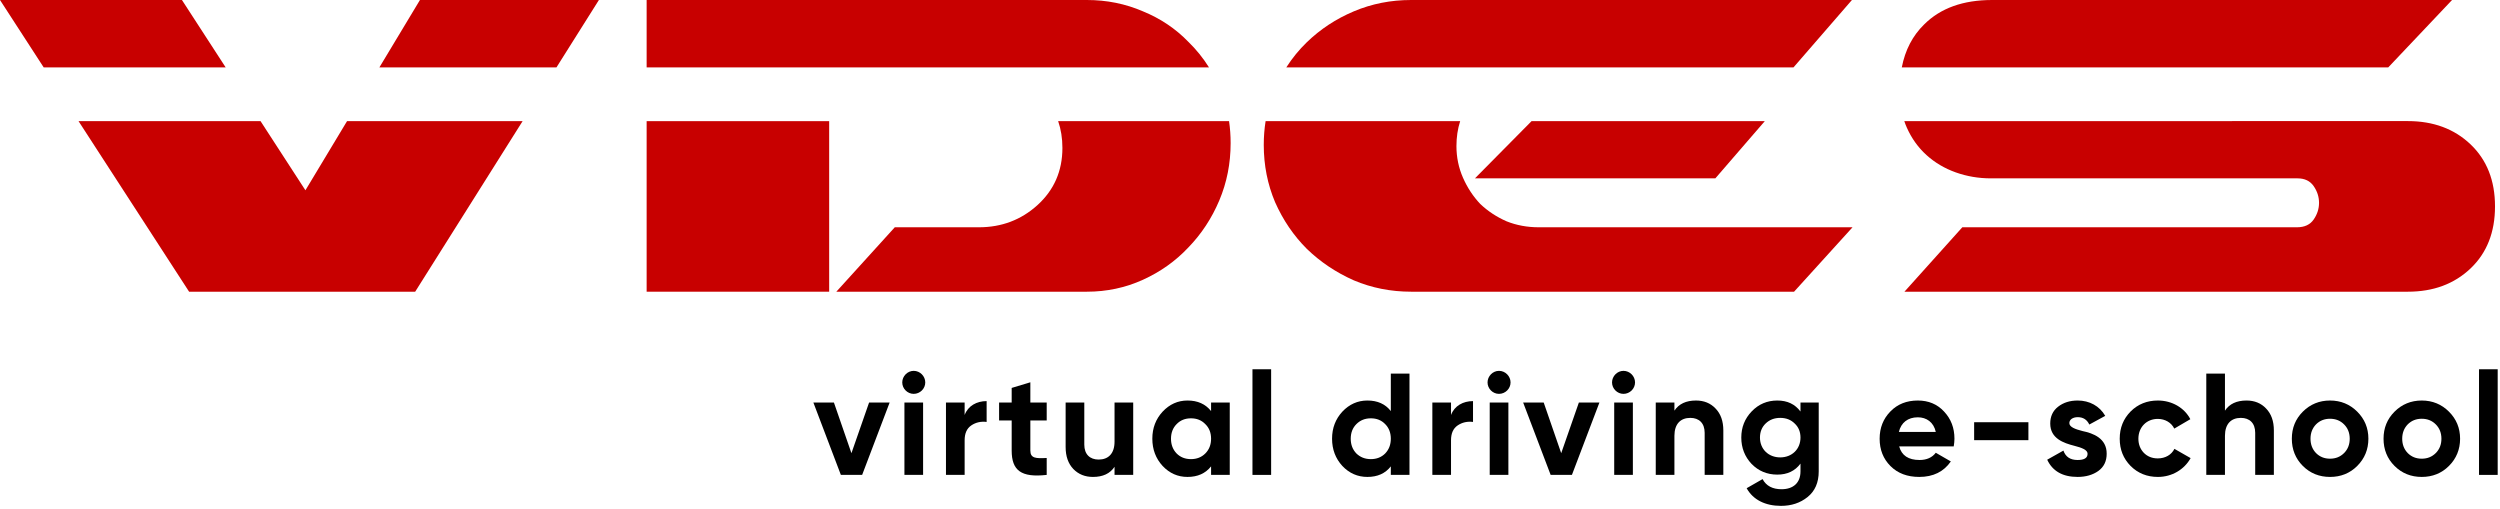
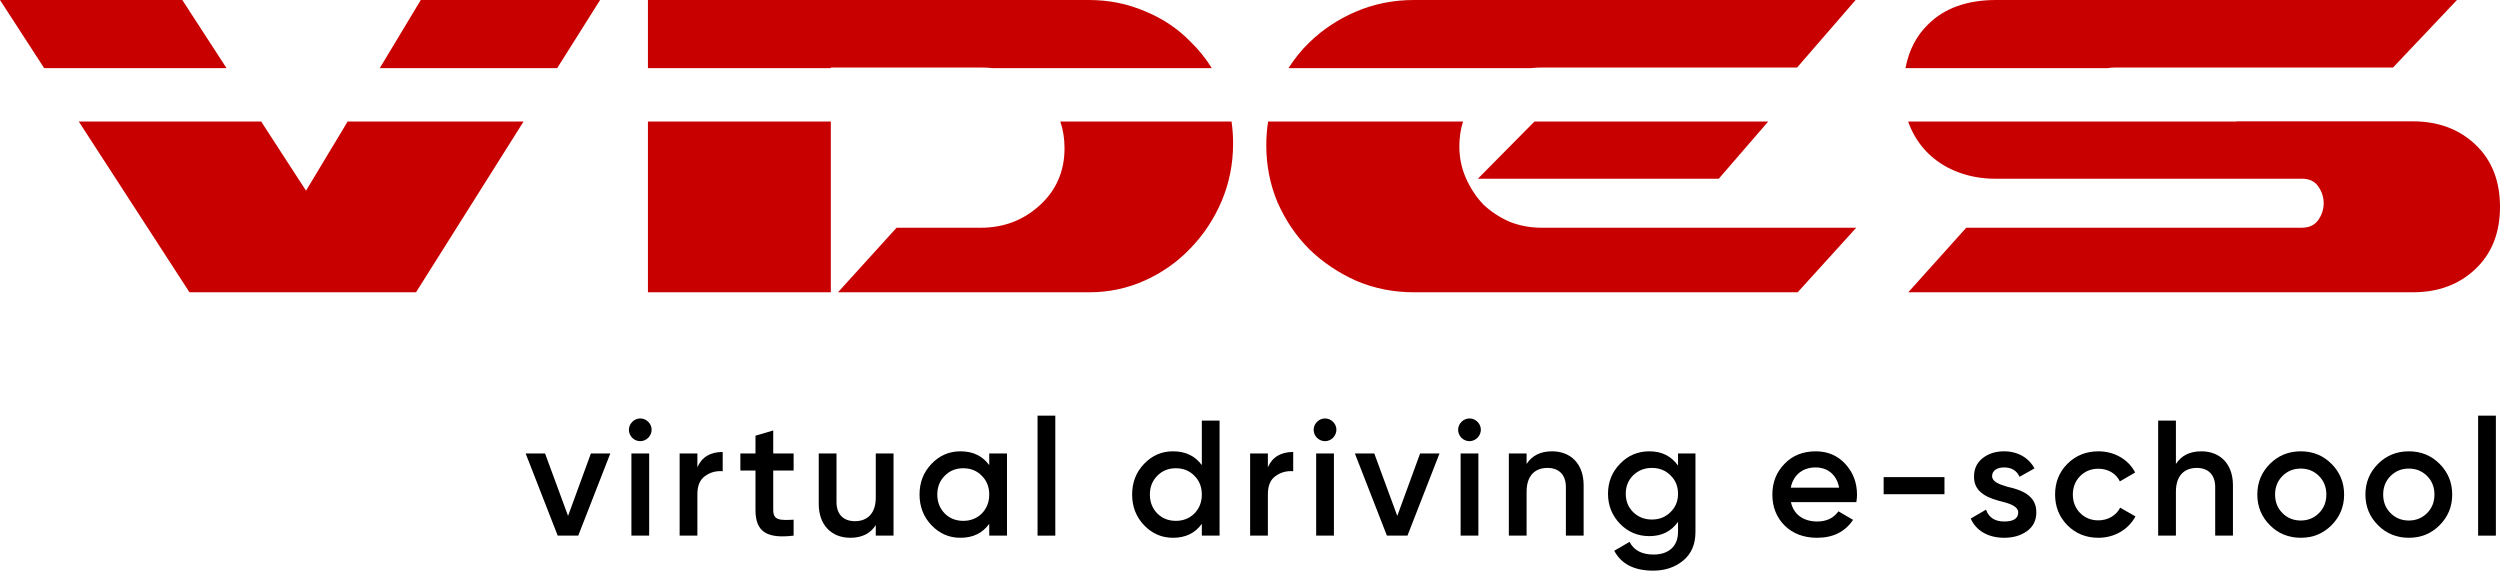
- <svg xmlns="http://www.w3.org/2000/svg" width="501" height="102" viewBox="0 0 501 102" fill="none">
-   <path d="M37.895 58.457H83.202L104.728 24.28H69.545L61.206 38.134L52.216 24.28H15.74L37.895 58.457Z" fill="#C80000" />
-   <path d="M8.758 13.51H45.227L36.461 0H0L8.758 13.51Z" fill="#C80000" />
-   <path d="M76.027 13.51H111.512L120.021 0H84.158L76.027 13.51Z" fill="#C80000" />
-   <path d="M129.586 24.28V58.457H166.166V24.28H129.586Z" fill="#C80000" />
-   <path d="M166.166 13.51H129.586V0H217.808C221.793 0 225.539 0.757 229.045 2.271C232.552 3.706 235.58 5.738 238.131 8.368C239.719 9.908 241.103 11.622 242.284 13.51H196.664C196.58 13.509 196.495 13.508 196.41 13.508H166.166V13.51Z" fill="#C80000" />
-   <path d="M212.055 24.28C212.623 25.93 212.907 27.719 212.907 29.647C212.907 34.269 211.233 38.094 207.886 41.123C204.619 44.072 200.714 45.546 196.171 45.546H179.316L167.6 58.457H217.808C221.793 58.457 225.539 57.66 229.045 56.066C232.552 54.472 235.58 52.32 238.131 49.61C240.761 46.901 242.833 43.753 244.347 40.166C245.861 36.58 246.618 32.755 246.618 28.69C246.618 27.176 246.513 25.706 246.303 24.28H212.055Z" fill="#C80000" />
-   <path d="M253.626 24.28C253.381 25.825 253.258 27.414 253.258 29.049C253.258 33.113 254.016 36.939 255.53 40.525C257.124 44.111 259.236 47.219 261.866 49.849C264.575 52.479 267.723 54.591 271.31 56.185C274.896 57.699 278.721 58.457 282.786 58.457H359.532L371.247 45.546H308.368C306.057 45.546 303.905 45.147 301.913 44.35C299.92 43.474 298.167 42.318 296.653 40.884C295.218 39.37 294.063 37.616 293.186 35.624C292.309 33.631 291.871 31.52 291.871 29.288C291.871 27.494 292.119 25.825 292.616 24.28H253.626Z" fill="#C80000" />
-   <path d="M306.921 24.28H353.664L343.753 35.743H295.577L306.921 24.28Z" fill="#C80000" />
-   <path d="M381.623 24.28H447.314V24.267H482.547C487.647 24.267 491.831 25.821 495.099 28.929C498.366 32.038 500 36.182 500 41.362C500 46.542 498.366 50.686 495.099 53.794C491.831 56.903 487.647 58.457 482.547 58.457H381.652L393.248 45.546H460.312C461.826 45.546 462.942 45.028 463.659 43.992C464.376 42.956 464.735 41.84 464.735 40.645C464.735 39.449 464.376 38.334 463.659 37.297C462.942 36.261 461.866 35.743 460.431 35.743H398.986C396.516 35.743 394.165 35.345 391.933 34.548C389.702 33.751 387.749 32.595 386.075 31.081C384.402 29.567 383.087 27.734 382.131 25.582C381.943 25.16 381.774 24.726 381.623 24.28Z" fill="#C80000" />
-   <path d="M422.829 13.51H381.118C381.795 10.024 383.288 7.154 385.597 4.901C388.865 1.634 393.407 0 399.225 0H491.393L478.602 13.508H423.014C422.952 13.508 422.89 13.509 422.829 13.51Z" fill="#C80000" />
-   <path d="M308.11 13.51H257.772C258.958 11.658 260.323 9.983 261.866 8.488C264.575 5.858 267.723 3.786 271.31 2.271C274.896 0.757 278.721 0 282.786 0H371.128L359.413 13.508H308.368C308.282 13.508 308.196 13.509 308.11 13.51Z" fill="#C80000" />
-   <path d="M170.627 90.82L167.118 80.67H163L168.51 95.17H172.773L178.283 80.67H174.165L170.627 90.82Z" fill="black" />
-   <path d="M183.103 78.93C184.379 78.93 185.423 77.886 185.423 76.639C185.423 75.392 184.379 74.319 183.103 74.319C181.856 74.319 180.812 75.392 180.812 76.639C180.812 77.886 181.856 78.93 183.103 78.93ZM184.988 95.17V80.67H181.247V95.17H184.988Z" fill="black" />
-   <path d="M193.313 80.67H189.572V95.17H193.313V88.239C193.313 86.847 193.748 85.861 194.647 85.252C195.546 84.643 196.59 84.411 197.721 84.556V80.38C195.749 80.38 194.009 81.308 193.313 83.164V80.67Z" fill="black" />
-   <path d="M209.759 80.67H206.482V76.61L202.741 77.741V80.67H200.218V84.266H202.741V90.298C202.741 94.271 204.626 95.75 209.759 95.17V91.777C207.613 91.893 206.482 91.864 206.482 90.298V84.266H209.759V80.67Z" fill="black" />
-   <path d="M223.354 88.5C223.354 90.907 222.107 92.096 220.164 92.096C218.424 92.096 217.293 91.052 217.293 89.109V80.67H213.552V89.573C213.552 91.458 214.074 92.908 215.089 93.981C216.133 95.054 217.438 95.576 219.033 95.576C221.005 95.576 222.455 94.909 223.354 93.546V95.17H227.095V80.67H223.354V88.5Z" fill="black" />
-   <path d="M242.701 82.381C241.57 80.96 240.004 80.264 237.974 80.264C236.031 80.264 234.378 81.018 232.986 82.497C231.623 83.976 230.927 85.774 230.927 87.92C230.927 90.066 231.623 91.893 232.986 93.372C234.378 94.851 236.031 95.576 237.974 95.576C240.004 95.576 241.57 94.88 242.701 93.459V95.17H246.442V80.67H242.701V82.381ZM235.799 90.878C235.045 90.095 234.668 89.109 234.668 87.92C234.668 86.731 235.045 85.745 235.799 84.991C236.553 84.208 237.51 83.831 238.67 83.831C239.83 83.831 240.787 84.208 241.541 84.991C242.324 85.745 242.701 86.731 242.701 87.92C242.701 89.109 242.324 90.095 241.541 90.878C240.787 91.632 239.83 92.009 238.67 92.009C237.51 92.009 236.553 91.632 235.799 90.878Z" fill="black" />
-   <path d="M254.735 95.17V74H250.994V95.17H254.735Z" fill="black" />
-   <path d="M278.72 82.381C277.618 80.96 276.052 80.264 274.022 80.264C272.079 80.264 270.397 81.018 269.005 82.497C267.642 83.976 266.946 85.774 266.946 87.92C266.946 90.066 267.642 91.893 269.005 93.372C270.397 94.851 272.079 95.576 274.022 95.576C276.052 95.576 277.618 94.88 278.72 93.459V95.17H282.461V74.87H278.72V82.381ZM271.818 90.878C271.064 90.095 270.687 89.109 270.687 87.92C270.687 86.731 271.064 85.745 271.818 84.991C272.601 84.208 273.558 83.831 274.718 83.831C275.878 83.831 276.835 84.208 277.589 84.991C278.343 85.745 278.72 86.731 278.72 87.92C278.72 89.109 278.343 90.095 277.589 90.878C276.835 91.632 275.878 92.009 274.718 92.009C273.558 92.009 272.601 91.632 271.818 90.878Z" fill="black" />
-   <path d="M290.784 80.67H287.043V95.17H290.784V88.239C290.784 86.847 291.219 85.861 292.118 85.252C293.017 84.643 294.061 84.411 295.192 84.556V80.38C293.22 80.38 291.48 81.308 290.784 83.164V80.67Z" fill="black" />
-   <path d="M300.395 78.93C301.671 78.93 302.715 77.886 302.715 76.639C302.715 75.392 301.671 74.319 300.395 74.319C299.148 74.319 298.104 75.392 298.104 76.639C298.104 77.886 299.148 78.93 300.395 78.93ZM302.28 95.17V80.67H298.539V95.17H302.28Z" fill="black" />
-   <path d="M312.867 90.82L309.358 80.67H305.24L310.75 95.17H315.013L320.523 80.67H316.405L312.867 90.82Z" fill="black" />
-   <path d="M325.343 78.93C326.619 78.93 327.663 77.886 327.663 76.639C327.663 75.392 326.619 74.319 325.343 74.319C324.096 74.319 323.052 75.392 323.052 76.639C323.052 77.886 324.096 78.93 325.343 78.93ZM327.228 95.17V80.67H323.487V95.17H327.228Z" fill="black" />
-   <path d="M339.874 80.264C337.902 80.264 336.452 80.931 335.553 82.294V80.67H331.812V95.17H335.553V87.34C335.553 84.933 336.8 83.744 338.743 83.744C340.483 83.744 341.614 84.788 341.614 86.731V95.17H345.355V86.267C345.355 84.382 344.833 82.932 343.789 81.859C342.774 80.786 341.469 80.264 339.874 80.264Z" fill="black" />
-   <path d="M360.817 82.468C359.715 80.989 358.178 80.264 356.177 80.264C354.147 80.264 352.436 80.989 351.044 82.439C349.652 83.889 348.956 85.629 348.956 87.688C348.956 89.747 349.652 91.516 351.015 92.966C352.407 94.387 354.118 95.112 356.177 95.112C358.178 95.112 359.715 94.387 360.817 92.908V94.474C360.817 96.765 359.367 98.041 357.018 98.041C355.22 98.041 353.944 97.374 353.219 96.011L350.029 97.838C351.305 100.158 353.77 101.376 356.902 101.376C358.99 101.376 360.759 100.796 362.238 99.607C363.717 98.418 364.471 96.707 364.471 94.474V80.67H360.817V82.468ZM360.817 87.688C360.817 90.008 359.106 91.661 356.757 91.661C354.408 91.661 352.697 90.008 352.697 87.688C352.697 86.557 353.074 85.6 353.828 84.875C354.611 84.121 355.568 83.744 356.757 83.744C357.946 83.744 358.903 84.121 359.657 84.875C360.44 85.6 360.817 86.557 360.817 87.688Z" fill="black" />
-   <path d="M391.527 89.457C391.614 88.906 391.672 88.413 391.672 87.92C391.672 85.745 390.976 83.947 389.584 82.468C388.221 80.989 386.452 80.264 384.335 80.264C382.102 80.264 380.246 80.989 378.825 82.468C377.404 83.918 376.679 85.745 376.679 87.92C376.679 90.124 377.404 91.951 378.854 93.401C380.304 94.851 382.218 95.576 384.625 95.576C387.409 95.576 389.526 94.532 390.947 92.473L387.931 90.733C387.206 91.69 386.104 92.183 384.683 92.183C382.45 92.183 381.087 91.284 380.594 89.457H391.527ZM380.536 86.557C380.971 84.701 382.334 83.628 384.335 83.628C386.046 83.628 387.496 84.585 387.931 86.557H380.536Z" fill="black" />
-   <path d="M406.493 88.21V84.614H395.618V88.21H406.493Z" fill="black" />
-   <path d="M414.696 84.788C414.696 84.063 415.421 83.599 416.378 83.599C417.451 83.599 418.234 84.092 418.698 85.078L421.888 83.338C420.757 81.366 418.727 80.264 416.378 80.264C414.812 80.264 413.507 80.67 412.434 81.511C411.39 82.323 410.868 83.454 410.868 84.875C410.868 87.891 413.565 88.79 415.711 89.341C417.19 89.718 418.35 90.153 418.35 90.936C418.35 91.777 417.683 92.183 416.349 92.183C414.87 92.183 413.942 91.545 413.507 90.298L410.259 92.125C411.332 94.416 413.362 95.576 416.349 95.576C418.002 95.576 419.394 95.17 420.496 94.387C421.627 93.575 422.178 92.415 422.178 90.936C422.207 87.833 419.452 86.818 417.335 86.383C415.856 86.006 414.696 85.571 414.696 84.788Z" fill="black" />
-   <path d="M432.448 95.576C435.261 95.576 437.726 94.097 439.002 91.806L435.754 89.95C435.174 91.139 433.927 91.864 432.419 91.864C431.288 91.864 430.36 91.487 429.635 90.762C428.91 90.008 428.533 89.051 428.533 87.92C428.533 85.6 430.186 83.947 432.419 83.947C433.898 83.947 435.145 84.701 435.725 85.89L438.944 84.005C437.755 81.714 435.261 80.264 432.448 80.264C430.273 80.264 428.446 80.989 426.967 82.468C425.517 83.947 424.792 85.745 424.792 87.92C424.792 90.095 425.517 91.893 426.967 93.372C428.446 94.851 430.273 95.576 432.448 95.576Z" fill="black" />
-   <path d="M450.202 80.264C448.23 80.264 446.78 80.931 445.881 82.294V74.87H442.14V95.17H445.881V87.34C445.881 84.933 447.128 83.744 449.071 83.744C450.811 83.744 451.942 84.788 451.942 86.731V95.17H455.683V86.267C455.683 84.382 455.161 82.932 454.117 81.859C453.102 80.786 451.797 80.264 450.202 80.264Z" fill="black" />
-   <path d="M472.392 93.372C473.871 91.893 474.625 90.066 474.625 87.92C474.625 85.774 473.871 83.976 472.392 82.497C470.913 81.018 469.086 80.264 466.94 80.264C464.794 80.264 462.967 81.018 461.488 82.497C460.009 83.976 459.284 85.774 459.284 87.92C459.284 90.066 460.009 91.893 461.488 93.372C462.967 94.851 464.794 95.576 466.94 95.576C469.086 95.576 470.913 94.851 472.392 93.372ZM464.127 90.791C463.402 90.037 463.025 89.08 463.025 87.92C463.025 86.76 463.402 85.803 464.127 85.049C464.881 84.295 465.809 83.918 466.94 83.918C468.071 83.918 468.999 84.295 469.753 85.049C470.507 85.803 470.884 86.76 470.884 87.92C470.884 89.08 470.507 90.037 469.753 90.791C468.999 91.545 468.071 91.922 466.94 91.922C465.809 91.922 464.881 91.545 464.127 90.791Z" fill="black" />
-   <path d="M490.77 93.372C492.249 91.893 493.003 90.066 493.003 87.92C493.003 85.774 492.249 83.976 490.77 82.497C489.291 81.018 487.464 80.264 485.318 80.264C483.172 80.264 481.345 81.018 479.866 82.497C478.387 83.976 477.662 85.774 477.662 87.92C477.662 90.066 478.387 91.893 479.866 93.372C481.345 94.851 483.172 95.576 485.318 95.576C487.464 95.576 489.291 94.851 490.77 93.372ZM482.505 90.791C481.78 90.037 481.403 89.08 481.403 87.92C481.403 86.76 481.78 85.803 482.505 85.049C483.259 84.295 484.187 83.918 485.318 83.918C486.449 83.918 487.377 84.295 488.131 85.049C488.885 85.803 489.262 86.76 489.262 87.92C489.262 89.08 488.885 90.037 488.131 90.791C487.377 91.545 486.449 91.922 485.318 91.922C484.187 91.922 483.259 91.545 482.505 90.791Z" fill="black" />
-   <path d="M500.536 95.17V74H496.795V95.17H500.536Z" fill="black" />
+ <svg xmlns="http://www.w3.org/2000/svg" width="197" height="45" viewBox="0 0 197 45" fill="none">
+   <path fill-rule="evenodd" clip-rule="evenodd" d="M14.931 23.032H32.782L41.258 9.575H27.395L24.115 15.025L20.579 9.575H6.207L14.931 23.032ZM3.481 5.369H17.85L14.366 0H0L3.481 5.369ZM29.927 5.369H43.906L47.288 0H33.158L29.927 5.369ZM51.057 9.575V23.032H65.469V9.575H51.057ZM65.469 5.369H51.057V0H85.817C87.386 0 88.862 0.298 90.244 0.895C91.626 1.46 92.819 2.261 93.823 3.297C94.462 3.916 95.017 4.607 95.489 5.369H78.225C77.952 5.338 77.672 5.322 77.386 5.322H65.469V5.369ZM83.552 9.575C83.774 10.223 83.885 10.925 83.885 11.681C83.885 13.502 83.226 15.009 81.907 16.202C80.62 17.364 79.081 17.945 77.291 17.945H70.65L66.034 23.032H85.817C87.386 23.032 88.862 22.718 90.244 22.09C91.626 21.462 92.819 20.614 93.823 19.547C94.86 18.479 95.676 17.239 96.273 15.826C96.869 14.413 97.168 12.905 97.168 11.304C97.168 10.71 97.127 10.134 97.045 9.575H83.552ZM99.927 9.575C99.832 10.181 99.784 10.804 99.784 11.445C99.784 13.047 100.082 14.554 100.679 15.967C101.307 17.38 102.139 18.605 103.175 19.641C104.243 20.677 105.483 21.509 106.896 22.137C108.309 22.734 109.816 23.032 111.418 23.032H141.656L146.272 17.945H121.497C120.586 17.945 119.739 17.788 118.954 17.474C118.169 17.129 117.478 16.673 116.881 16.108C116.316 15.512 115.861 14.821 115.515 14.036C115.17 13.251 114.997 12.419 114.997 11.54C114.997 10.836 115.094 10.181 115.288 9.575H99.927ZM120.918 9.575H139.336L135.439 14.083H116.457L120.918 9.575ZM150.362 9.575H176.241V9.561H190.123C192.133 9.561 193.781 10.174 195.069 11.398C196.356 12.623 197 14.256 197 16.297C197 18.338 196.356 19.97 195.069 21.195C193.781 22.42 192.133 23.032 190.123 23.032H150.371L154.94 17.945H181.363C181.959 17.945 182.399 17.741 182.682 17.333C182.964 16.925 183.106 16.485 183.106 16.014C183.106 15.543 182.964 15.103 182.682 14.695C182.399 14.287 181.975 14.083 181.41 14.083H157.201C156.227 14.083 155.301 13.926 154.422 13.612C153.542 13.298 152.773 12.843 152.114 12.246C151.454 11.649 150.936 10.927 150.559 10.079C150.487 9.916 150.421 9.748 150.362 9.575ZM166.082 5.369H150.152C150.414 3.975 151.005 2.829 151.925 1.931C153.213 0.644 155.003 0 157.295 0H193.609L188.569 5.322H166.668C166.458 5.322 166.263 5.338 166.082 5.369ZM120.646 5.369H101.533C102.007 4.621 102.554 3.946 103.175 3.344C104.243 2.308 105.483 1.492 106.896 0.895C108.309 0.298 109.816 0 111.418 0H146.224L141.609 5.322H121.497C121.207 5.322 120.923 5.338 120.646 5.369Z" fill="#C80000" />
+   <path d="M44.763 40.654L42.95 35.732H41.421L43.947 42.208H45.566L48.092 35.732H46.563L44.763 40.654Z" fill="black" />
+   <path d="M51.076 34.502C51.438 34.139 51.438 33.595 51.089 33.245C50.739 32.883 50.169 32.883 49.819 33.245C49.47 33.595 49.47 34.139 49.819 34.502C50.182 34.851 50.726 34.851 51.076 34.502ZM51.154 42.208V35.732H49.755V42.208H51.154Z" fill="black" />
+   <path d="M54.954 35.732H53.555V42.208H54.954V38.944C54.954 38.284 55.148 37.804 55.55 37.52C55.951 37.222 56.417 37.092 56.948 37.131V35.615C55.977 35.615 55.303 36.017 54.954 36.82V35.732Z" fill="black" />
+   <path d="M62.537 35.732H60.931V33.919L59.532 34.333V35.732H58.341V37.079H59.532V40.188C59.532 41.885 60.4 42.467 62.537 42.208V40.952C61.475 41.004 60.931 41.017 60.931 40.188V37.079H62.537V35.732Z" fill="black" />
+   <path d="M69.011 39.203C69.011 40.46 68.351 41.069 67.366 41.069C66.473 41.069 65.916 40.537 65.916 39.566V35.732H64.517V39.708C64.517 41.366 65.514 42.377 67.004 42.377C67.923 42.377 68.584 42.04 69.011 41.379V42.208H70.41V35.732H69.011V39.203Z" fill="black" />
+   <path d="M77.952 36.652C77.421 35.926 76.67 35.564 75.686 35.564C74.792 35.564 74.041 35.888 73.406 36.548C72.771 37.209 72.46 38.012 72.46 38.97C72.46 39.916 72.771 40.732 73.406 41.392C74.041 42.053 74.792 42.377 75.686 42.377C76.67 42.377 77.421 42.014 77.952 41.276V42.208H79.351V35.732H77.952V36.652ZM74.442 40.46C74.054 40.058 73.859 39.566 73.859 38.97C73.859 38.374 74.054 37.882 74.442 37.494C74.831 37.092 75.323 36.898 75.906 36.898C76.489 36.898 76.981 37.092 77.37 37.494C77.758 37.882 77.952 38.374 77.952 38.97C77.952 39.566 77.758 40.058 77.37 40.46C76.981 40.848 76.489 41.043 75.906 41.043C75.323 41.043 74.831 40.848 74.442 40.46Z" fill="black" />
+   <path d="M83.158 42.208V32.753H81.759V42.208H83.158Z" fill="black" />
+   <path d="M94.704 36.652C94.172 35.926 93.421 35.564 92.437 35.564C91.543 35.564 90.792 35.888 90.157 36.548C89.523 37.209 89.212 38.012 89.212 38.97C89.212 39.916 89.523 40.732 90.157 41.392C90.792 42.053 91.543 42.377 92.437 42.377C93.421 42.377 94.172 42.014 94.704 41.276V42.208H96.102V33.142H94.704V36.652ZM91.193 40.46C90.805 40.058 90.611 39.566 90.611 38.97C90.611 38.374 90.805 37.882 91.193 37.494C91.582 37.092 92.074 36.898 92.657 36.898C93.24 36.898 93.732 37.092 94.121 37.494C94.509 37.882 94.704 38.374 94.704 38.97C94.704 39.566 94.509 40.058 94.121 40.46C93.732 40.848 93.24 41.043 92.657 41.043C92.074 41.043 91.582 40.848 91.193 40.46Z" fill="black" />
+   <path d="M99.909 35.732H98.51V42.208H99.909V38.944C99.909 38.284 100.103 37.804 100.505 37.52C100.906 37.222 101.373 37.092 101.904 37.131V35.615C100.932 35.615 100.259 36.017 99.909 36.82V35.732Z" fill="black" />
+   <path d="M105.036 34.502C105.398 34.139 105.398 33.595 105.048 33.245C104.699 32.883 104.129 32.883 103.779 33.245C103.429 33.595 103.429 34.139 103.779 34.502C104.142 34.851 104.686 34.851 105.036 34.502ZM105.113 42.208V35.732H103.714V42.208H105.113Z" fill="black" />
+   <path d="M110.105 40.654L108.292 35.732H106.763L109.289 42.208H110.908L113.434 35.732H111.905L110.105 40.654Z" fill="black" />
+   <path d="M116.418 34.502C116.781 34.139 116.781 33.595 116.431 33.245C116.081 32.883 115.511 32.883 115.162 33.245C114.812 33.595 114.812 34.139 115.162 34.502C115.524 34.851 116.068 34.851 116.418 34.502ZM116.496 42.208V35.732H115.097V42.208H116.496Z" fill="black" />
+   <path d="M122.304 35.564C121.384 35.564 120.723 35.9 120.296 36.561V35.732H118.897V42.208H120.296V38.737C120.296 37.481 120.957 36.872 121.941 36.872C122.835 36.872 123.392 37.403 123.392 38.374V42.208H124.79V38.232C124.79 36.574 123.793 35.564 122.304 35.564Z" fill="black" />
+   <path d="M132.229 36.691C131.698 35.939 130.947 35.564 129.975 35.564C129.056 35.564 128.291 35.888 127.657 36.548C127.022 37.196 126.711 37.986 126.711 38.905C126.711 39.825 127.022 40.615 127.657 41.276C128.291 41.923 129.056 42.247 129.975 42.247C130.947 42.247 131.698 41.871 132.229 41.12V41.91C132.229 43.037 131.504 43.698 130.299 43.698C129.379 43.698 128.745 43.361 128.408 42.7L127.203 43.4C127.76 44.449 128.784 44.967 130.273 44.967C131.193 44.967 131.983 44.708 132.63 44.177C133.278 43.646 133.602 42.895 133.602 41.91V35.732H132.229V36.691ZM128.693 40.356C128.304 39.968 128.11 39.488 128.11 38.905C128.11 38.322 128.304 37.843 128.693 37.455C129.094 37.066 129.587 36.872 130.17 36.872C130.752 36.872 131.245 37.066 131.633 37.455C132.035 37.843 132.229 38.322 132.229 38.905C132.229 39.488 132.035 39.968 131.633 40.356C131.245 40.745 130.752 40.939 130.17 40.939C129.587 40.939 129.094 40.745 128.693 40.356Z" fill="black" />
+   <path d="M146.281 39.566C146.32 39.32 146.333 39.126 146.333 38.983C146.333 38.038 146.022 37.222 145.413 36.561C144.804 35.9 144.027 35.564 143.082 35.564C142.084 35.564 141.255 35.888 140.621 36.548C139.986 37.196 139.662 37.999 139.662 38.97C139.662 39.955 139.986 40.771 140.634 41.418C141.281 42.053 142.136 42.377 143.185 42.377C144.442 42.377 145.387 41.91 146.022 40.965L144.869 40.291C144.493 40.822 143.936 41.094 143.198 41.094C142.123 41.094 141.333 40.55 141.126 39.566H146.281ZM141.113 38.426C141.307 37.442 142.032 36.833 143.069 36.833C143.988 36.833 144.727 37.377 144.921 38.426H141.113Z" fill="black" />
+   <path d="M153.224 38.944V37.597H148.431V38.944H153.224Z" fill="black" />
+   <path d="M156.977 37.52C156.977 37.066 157.391 36.833 157.923 36.833C158.505 36.833 158.92 37.079 159.14 37.571L160.319 36.911C159.865 36.069 158.998 35.564 157.923 35.564C157.249 35.564 156.679 35.745 156.226 36.108C155.772 36.47 155.552 36.95 155.552 37.545C155.526 38.905 156.835 39.294 157.806 39.54C158.492 39.708 159.036 39.955 159.036 40.369C159.036 40.848 158.674 41.094 157.935 41.094C157.197 41.094 156.718 40.783 156.498 40.162L155.293 40.861C155.708 41.807 156.653 42.377 157.935 42.377C158.661 42.377 159.257 42.195 159.736 41.846C160.215 41.496 160.461 41.004 160.461 40.382C160.487 38.996 159.192 38.582 158.195 38.361C157.521 38.167 156.977 37.947 156.977 37.52Z" fill="black" />
+   <path d="M165.36 42.377C166.617 42.377 167.718 41.729 168.275 40.693L167.07 40.006C166.759 40.615 166.112 41.004 165.347 41.004C164.778 41.004 164.298 40.809 163.91 40.421C163.534 40.032 163.34 39.553 163.34 38.97C163.34 38.387 163.534 37.908 163.91 37.52C164.298 37.131 164.778 36.937 165.347 36.937C166.125 36.937 166.746 37.312 167.044 37.934L168.249 37.234C167.731 36.211 166.617 35.564 165.36 35.564C164.389 35.564 163.573 35.888 162.912 36.548C162.265 37.196 161.941 37.999 161.941 38.97C161.941 39.929 162.265 40.732 162.912 41.392C163.573 42.053 164.389 42.377 165.36 42.377Z" fill="black" />
+   <path d="M173.469 35.564C172.55 35.564 171.889 35.9 171.462 36.561V33.142H170.063V42.208H171.462V38.737C171.462 37.481 172.122 36.872 173.107 36.872C174.001 36.872 174.557 37.403 174.557 38.374V42.208H175.956V38.232C175.956 36.574 174.959 35.564 173.469 35.564Z" fill="black" />
+   <path d="M181.297 42.377C182.255 42.377 183.058 42.053 183.719 41.392C184.379 40.732 184.716 39.929 184.716 38.97C184.716 38.012 184.379 37.209 183.719 36.548C183.058 35.888 182.255 35.564 181.297 35.564C180.351 35.564 179.535 35.888 178.874 36.548C178.214 37.209 177.877 38.012 177.877 38.97C177.877 39.929 178.214 40.732 178.874 41.392C179.535 42.053 180.351 42.377 181.297 42.377ZM179.859 40.434C179.47 40.045 179.276 39.553 179.276 38.97C179.276 38.387 179.47 37.895 179.859 37.507C180.247 37.118 180.727 36.924 181.297 36.924C181.866 36.924 182.346 37.118 182.734 37.507C183.123 37.895 183.317 38.387 183.317 38.97C183.317 39.553 183.123 40.045 182.734 40.434C182.346 40.822 181.866 41.017 181.297 41.017C180.727 41.017 180.247 40.822 179.859 40.434Z" fill="black" />
+   <path d="M189.815 42.377C190.773 42.377 191.576 42.053 192.237 41.392C192.897 40.732 193.234 39.929 193.234 38.97C193.234 38.012 192.897 37.209 192.237 36.548C191.576 35.888 190.773 35.564 189.815 35.564C188.869 35.564 188.053 35.888 187.393 36.548C186.732 37.209 186.395 38.012 186.395 38.97C186.395 39.929 186.732 40.732 187.393 41.392C188.053 42.053 188.869 42.377 189.815 42.377ZM188.377 40.434C187.988 40.045 187.794 39.553 187.794 38.97C187.794 38.387 187.988 37.895 188.377 37.507C188.766 37.118 189.245 36.924 189.815 36.924C190.385 36.924 190.864 37.118 191.253 37.507C191.641 37.895 191.835 38.387 191.835 38.97C191.835 39.553 191.641 40.045 191.253 40.434C190.864 40.822 190.385 41.017 189.815 41.017C189.245 41.017 188.766 40.822 188.377 40.434Z" fill="black" />
+   <path d="M196.675 42.208V32.753H195.276V42.208H196.675Z" fill="black" />
</svg>
